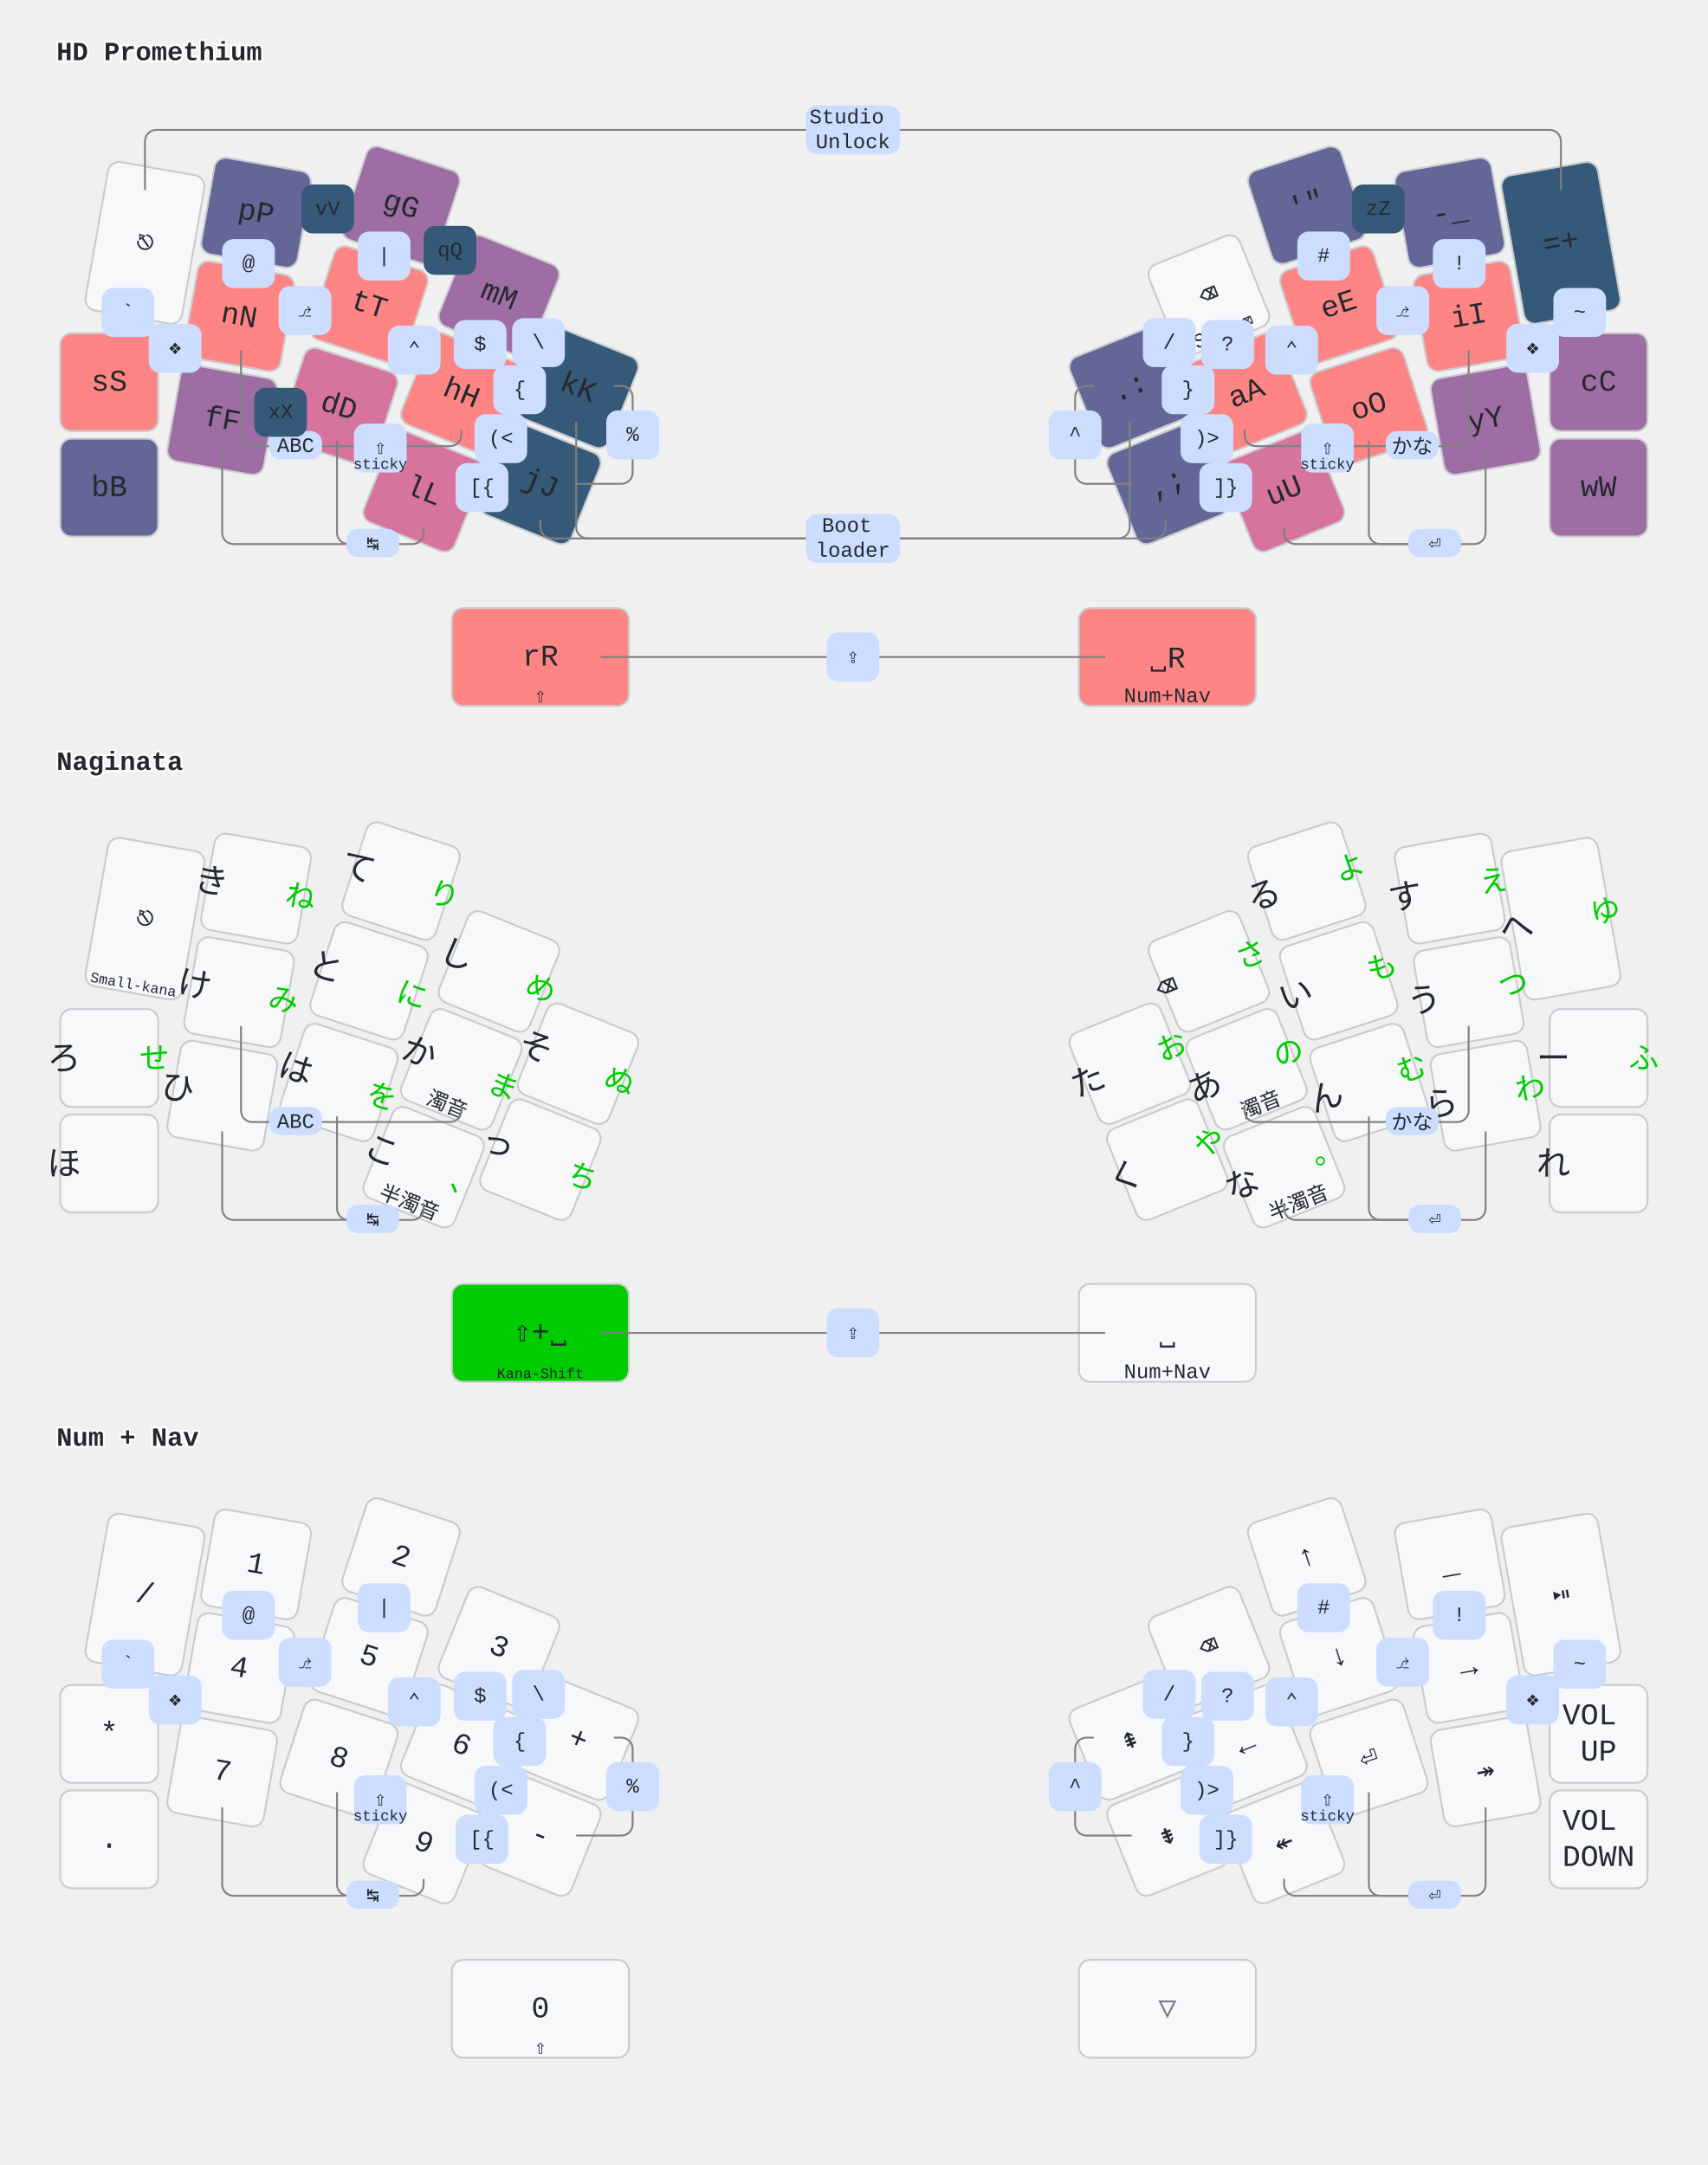
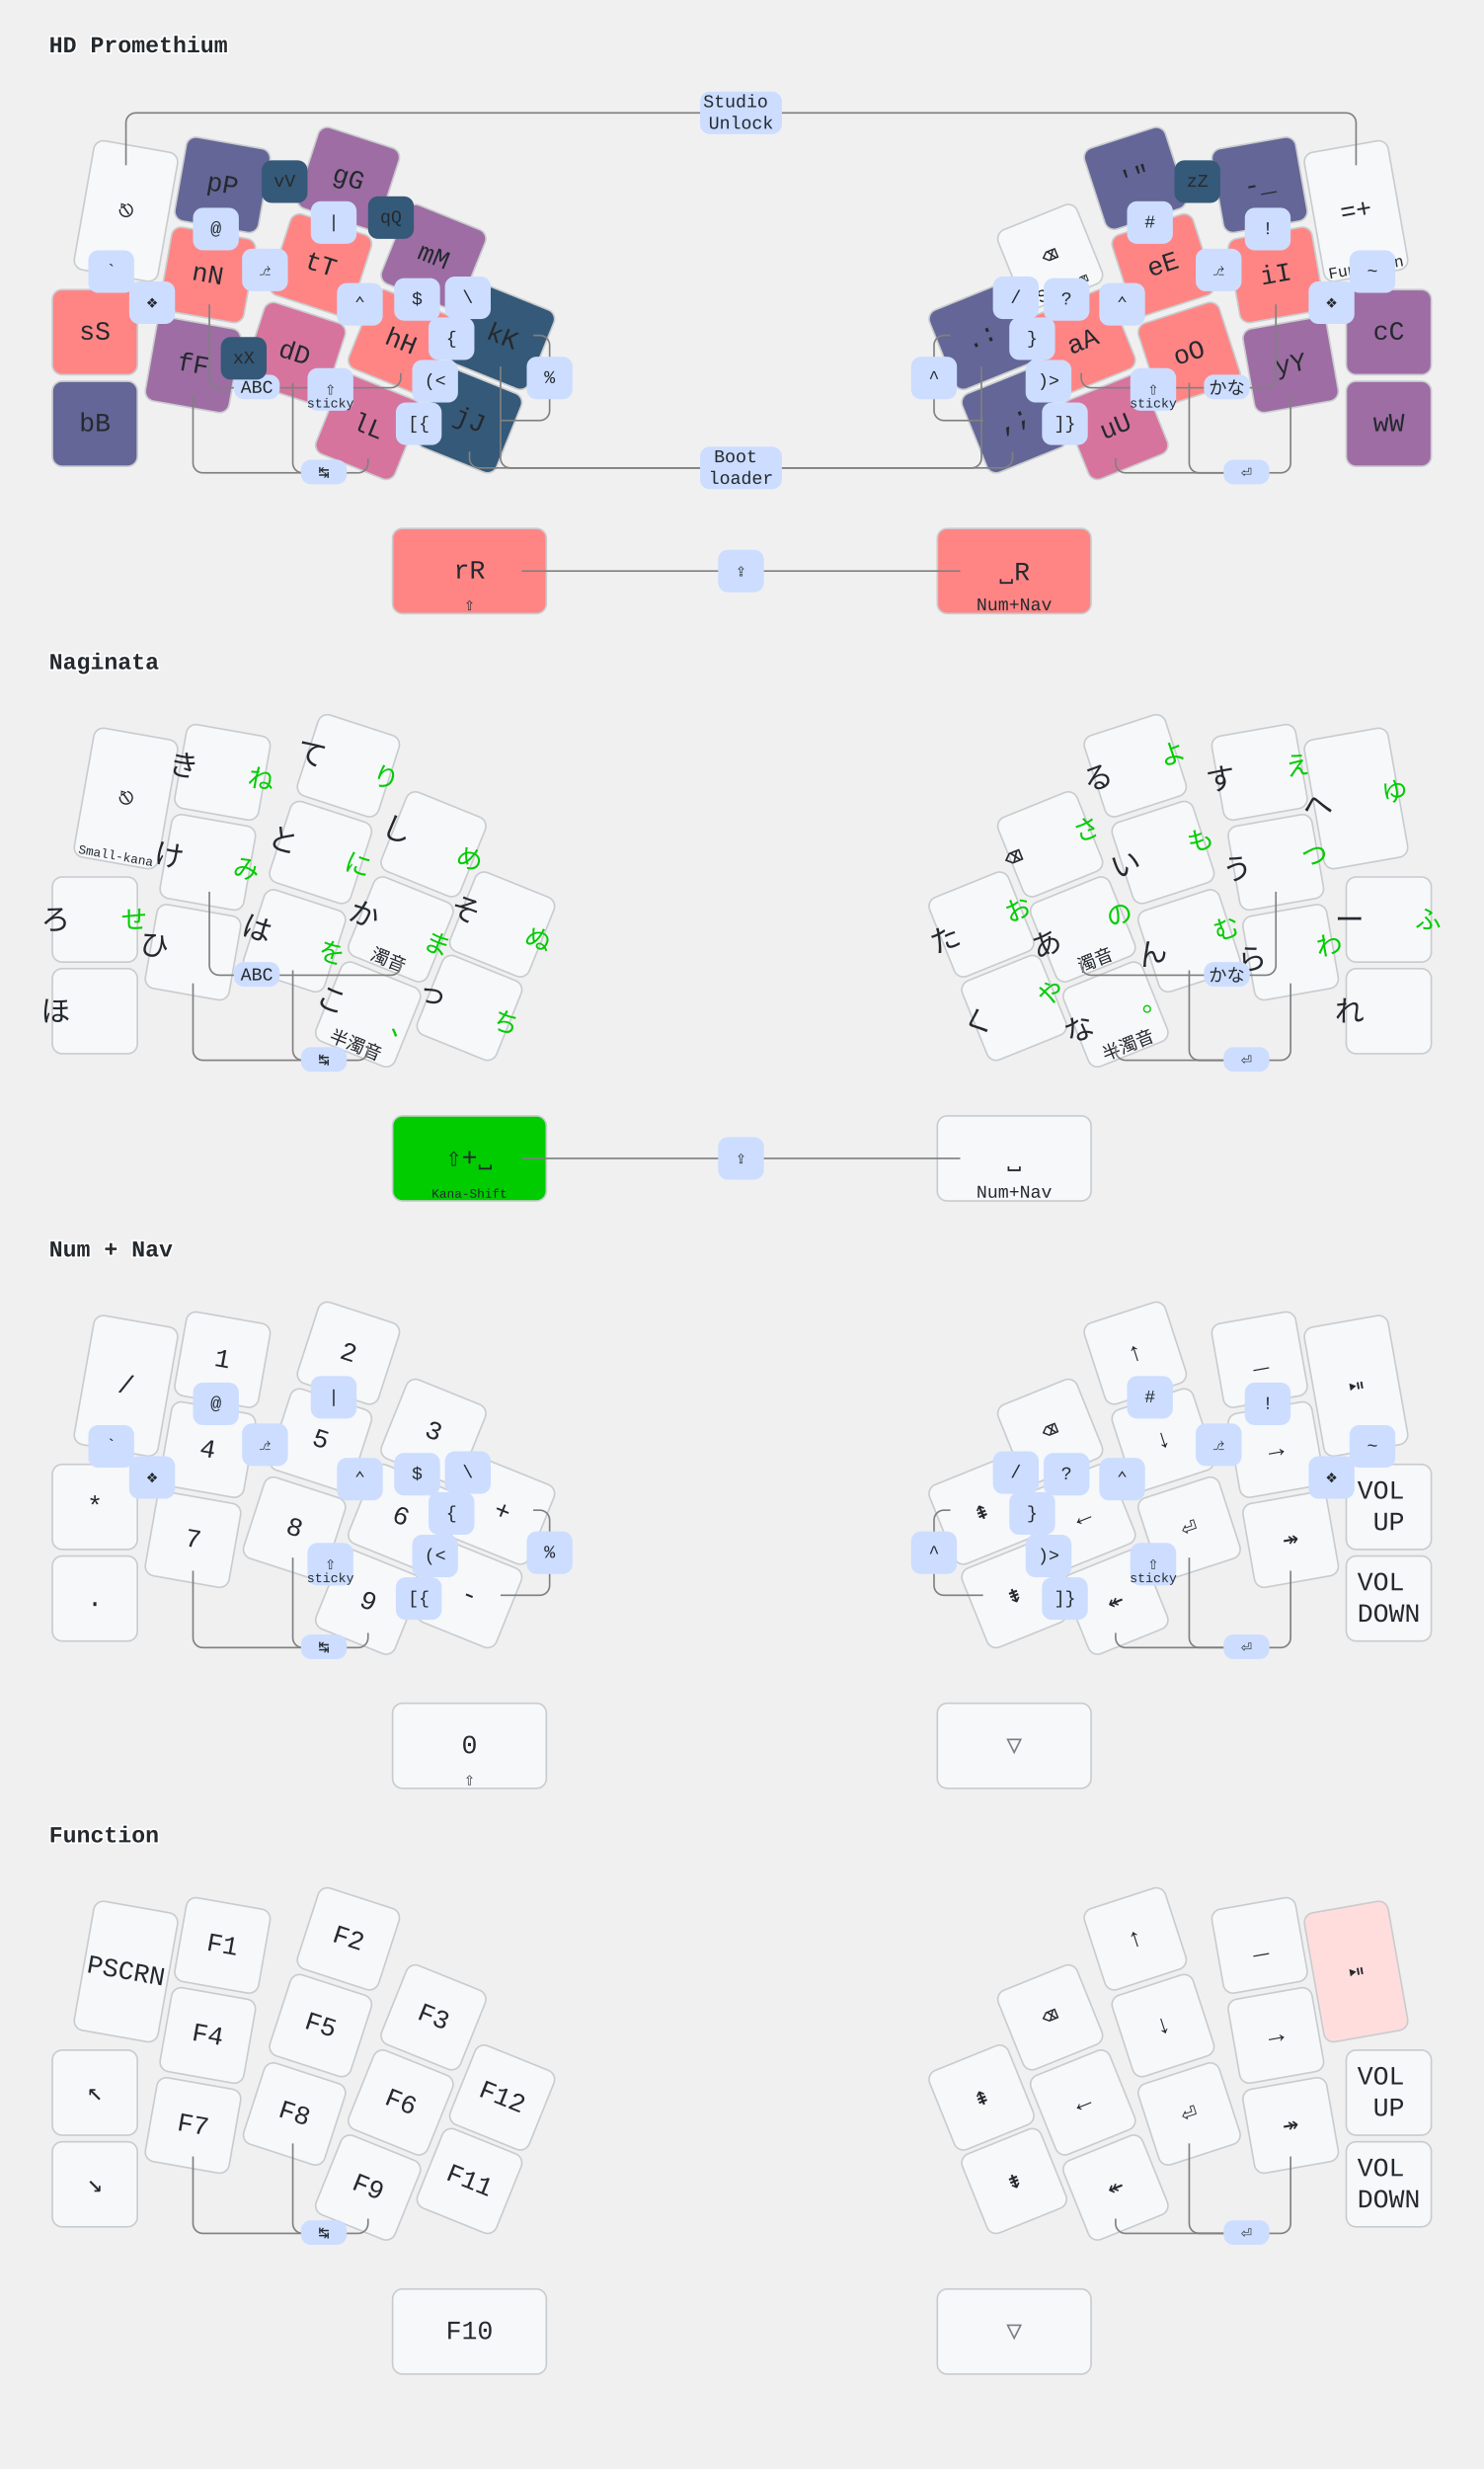
- <svg xmlns="http://www.w3.org/2000/svg" width="907" height="1150" viewBox="0 0 907 1150" class="keymap">
+ <svg xmlns="http://www.w3.org/2000/svg" width="907" height="1509" viewBox="0 0 907 1509" class="keymap">
  <style>/* inherit to force styles through use tags*/
svg path {
    fill: inherit;
}
/* font and background color specifications */
svg.keymap {
    font-family: SFMono-Regular,Consolas,Liberation Mono,Menlo,monospace;
    font-size: 14px;
    font-kerning: normal;
    text-rendering: optimizeLegibility;
    fill: #24292e;
}

/* default key styling */
rect.key {
    fill: #f6f8fa;
    stroke: #c9cccf;
    stroke-width: 1;
}

/* color accent for combo boxes */
rect.combo {
    fill: #cdf;
}

/* color accent for held keys */
rect.held, rect.combo.held {
    fill: #fdd;
}

/* color accent for ghost (optional) keys */
rect.ghost, rect.combo.ghost {
    stroke-dasharray: 4, 4;
    stroke-width: 2;
}

text {
    text-anchor: middle;
    dominant-baseline: middle;
}

/* styling for layer labels */
text.label {
    font-weight: bold;
    text-anchor: start;
    stroke: white;
    stroke-width: 2;
    paint-order: stroke;
}

text.tap {
    font-size: 16px;
}

/* styling for combo tap, and key hold/shifted label text */
text.combo, text.hold, text.shifted {
    font-size: 11px;
}

text.hold {
    text-anchor: middle;
    dominant-baseline: auto;
}

text.shifted {
    text-anchor: middle;
    dominant-baseline: hanging;
}

/* styling for hold/shifted label text in combo box */
text.combo.hold, text.combo.shifted {
    font-size: 8px;
}

/* lighter symbol for transparent keys */
text.trans {
    fill: #7b7e81;
}

/* styling for combo dendrons */
path.combo {
    stroke-width: 1;
    stroke: gray;
    fill: none;
}

/* Start Tabler Icons Cleanup */
/* cannot use height/width with glyphs */
.icon-tabler &gt; path {
    fill: inherit;
    stroke: inherit;
}
/* hide tabler's default box */
.icon-tabler &gt; path[stroke="none"][fill="none"] {
    visibility: collapse;
}

rect.low {
    fill: #355978;
}
rect.medium-low {
    fill: #636696;
}
rect.medium {
    fill: #9E6DA4;
}
rect.medium-high {
    fill: #D7749D;
}
rect.high {
    fill: #FF8585;
}

/* green styling for Naginata kana-shift */
rect.kshift {
    fill: #00CC00;
}
text.left {
    font-size: 18px;
    translate: 16px 7px;
}
text.right {
    fill: #00CC00;
    font-size: 16px;
    translate: -16px -10px;
}
</style>
  <g transform="translate(30, 0)" class="layer-HD Promethium">
    <text x="0" y="28" class="label" id="HD-Promethium">HD Promethium</text>
    <g transform="translate(0, 74)">
      <g transform="translate(47, 55) rotate(10.0)" class="key keypos-0">
        <rect rx="6" ry="6" x="-26" y="-40" width="52" height="80" class="key" />
        <text x="0" y="0" class="key tap">⎋</text>
      </g>
      <g transform="translate(106, 39) rotate(10.0)" class="key medium-low keypos-1">
        <rect rx="6" ry="6" x="-26" y="-26" width="52" height="52" class="key medium-low" />
        <text x="0" y="0" class="key medium-low tap">pP</text>
      </g>
      <g transform="translate(183, 35) rotate(18.0)" class="key medium keypos-2">
        <rect rx="6" ry="6" x="-26" y="-26" width="52" height="52" class="key medium" />
        <text x="0" y="0" class="key medium tap">gG</text>
      </g>
      <g transform="translate(235, 83) rotate(22.0)" class="key medium keypos-3">
        <rect rx="6" ry="6" x="-26" y="-26" width="52" height="52" class="key medium" />
        <text x="0" y="0" class="key medium tap">mM</text>
      </g>
      <g transform="translate(277, 132) rotate(22.0)" class="key low keypos-4">
        <rect rx="6" ry="6" x="-26" y="-26" width="52" height="52" class="key low" />
        <text x="0" y="0" class="key low tap">kK</text>
      </g>
      <g transform="translate(570, 132) rotate(-22.0)" class="key medium-low keypos-5">
        <rect rx="6" ry="6" x="-26" y="-26" width="52" height="52" class="key medium-low" />
        <text x="0" y="0" class="key medium-low tap">.:</text>
      </g>
      <g transform="translate(612, 83) rotate(-22.0)" class="key keypos-6">
        <rect rx="6" ry="6" x="-26" y="-26" width="52" height="52" class="key" />
        <text x="0" y="0" class="key tap">⌫</text>
        <text x="0" y="24" class="key hold">Sft+⌫</text>
      </g>
      <g transform="translate(664, 35) rotate(-18.0)" class="key medium-low keypos-7">
        <rect rx="6" ry="6" x="-26" y="-26" width="52" height="52" class="key medium-low" />
        <text x="0" y="0" class="key medium-low tap">'"</text>
      </g>
      <g transform="translate(740, 39) rotate(-10.0)" class="key medium-low keypos-8">
        <rect rx="6" ry="6" x="-26" y="-26" width="52" height="52" class="key medium-low" />
        <text x="0" y="0" class="key medium-low tap">-_</text>
      </g>
-       <g transform="translate(799, 55) rotate(-10.0)" class="key low keypos-9">
-         <rect rx="6" ry="6" x="-26" y="-40" width="52" height="80" class="key low" />
-         <text x="0" y="0" class="key low tap">=+</text>
+       <g transform="translate(799, 55) rotate(-10.0)" class="key keypos-9">
+         <rect rx="6" ry="6" x="-26" y="-40" width="52" height="80" class="key" />
+         <text x="0" y="0" class="key tap">=+</text>
+         <a href="#Function">
+           <text x="0" y="38" class="key hold layer-activator">
+             <tspan style="font-size: 88%">Function</tspan>
+           </text>
+         </a>
      </g>
      <g transform="translate(28, 129)" class="key high keypos-10">
        <rect rx="6" ry="6" x="-26" y="-26" width="52" height="52" class="key high" />
        <text x="0" y="0" class="key high tap">sS</text>
      </g>
      <g transform="translate(97, 94) rotate(10.0)" class="key high keypos-11">
        <rect rx="6" ry="6" x="-26" y="-26" width="52" height="52" class="key high" />
        <text x="0" y="0" class="key high tap">nN</text>
      </g>
      <g transform="translate(166, 88) rotate(18.0)" class="key high keypos-12">
        <rect rx="6" ry="6" x="-26" y="-26" width="52" height="52" class="key high" />
        <text x="0" y="0" class="key high tap">tT</text>
      </g>
      <g transform="translate(215, 135) rotate(22.0)" class="key high keypos-13">
        <rect rx="6" ry="6" x="-26" y="-26" width="52" height="52" class="key high" />
        <text x="0" y="0" class="key high tap">hH</text>
      </g>
      <g transform="translate(257, 183) rotate(22.0)" class="key low keypos-14">
        <rect rx="6" ry="6" x="-26" y="-26" width="52" height="52" class="key low" />
        <text x="0" y="0" class="key low tap">jJ</text>
      </g>
      <g transform="translate(590, 183) rotate(-22.0)" class="key medium-low keypos-15">
        <rect rx="6" ry="6" x="-26" y="-26" width="52" height="52" class="key medium-low" />
        <text x="0" y="0" class="key medium-low tap">,;</text>
      </g>
      <g transform="translate(632, 135) rotate(-22.0)" class="key high keypos-16">
        <rect rx="6" ry="6" x="-26" y="-26" width="52" height="52" class="key high" />
        <text x="0" y="0" class="key high tap">aA</text>
      </g>
      <g transform="translate(681, 88) rotate(-18.0)" class="key high keypos-17">
        <rect rx="6" ry="6" x="-26" y="-26" width="52" height="52" class="key high" />
        <text x="0" y="0" class="key high tap">eE</text>
      </g>
      <g transform="translate(750, 94) rotate(-10.0)" class="key high keypos-18">
        <rect rx="6" ry="6" x="-26" y="-26" width="52" height="52" class="key high" />
        <text x="0" y="0" class="key high tap">iI</text>
      </g>
      <g transform="translate(819, 129)" class="key medium keypos-19">
        <rect rx="6" ry="6" x="-26" y="-26" width="52" height="52" class="key medium" />
        <text x="0" y="0" class="key medium tap">cC</text>
      </g>
      <g transform="translate(28, 185)" class="key medium-low keypos-20">
        <rect rx="6" ry="6" x="-26" y="-26" width="52" height="52" class="key medium-low" />
        <text x="0" y="0" class="key medium-low tap">bB</text>
      </g>
      <g transform="translate(88, 149) rotate(10.0)" class="key medium keypos-21">
        <rect rx="6" ry="6" x="-26" y="-26" width="52" height="52" class="key medium" />
        <text x="0" y="0" class="key medium tap">fF</text>
      </g>
      <g transform="translate(150, 142) rotate(18.0)" class="key medium-high keypos-22">
        <rect rx="6" ry="6" x="-26" y="-26" width="52" height="52" class="key medium-high" />
        <text x="0" y="0" class="key medium-high tap">dD</text>
      </g>
      <g transform="translate(195, 187) rotate(22.0)" class="key medium-high keypos-23">
        <rect rx="6" ry="6" x="-26" y="-26" width="52" height="52" class="key medium-high" />
        <text x="0" y="0" class="key medium-high tap">lL</text>
      </g>
      <g transform="translate(257, 275)" class="key high keypos-24">
        <rect rx="6" ry="6" x="-47" y="-26" width="94" height="52" class="key high" />
        <text x="0" y="0" class="key high tap">rR</text>
        <text x="0" y="24" class="key high hold">⇧</text>
      </g>
      <g transform="translate(590, 275)" class="key high keypos-25">
        <rect rx="6" ry="6" x="-47" y="-26" width="94" height="52" class="key high" />
        <text x="0" y="0" class="key high tap">⎵R</text>
        <text x="0" y="24" class="key high hold">Num+Nav</text>
      </g>
      <g transform="translate(652, 187) rotate(-22.0)" class="key medium-high keypos-26">
        <rect rx="6" ry="6" x="-26" y="-26" width="52" height="52" class="key medium-high" />
        <text x="0" y="0" class="key medium-high tap">uU</text>
      </g>
      <g transform="translate(697, 142) rotate(-18.0)" class="key high keypos-27">
        <rect rx="6" ry="6" x="-26" y="-26" width="52" height="52" class="key high" />
        <text x="0" y="0" class="key high tap">oO</text>
      </g>
      <g transform="translate(759, 149) rotate(-10.0)" class="key medium keypos-28">
        <rect rx="6" ry="6" x="-26" y="-26" width="52" height="52" class="key medium" />
        <text x="0" y="0" class="key medium tap">yY</text>
      </g>
      <g transform="translate(819, 185)" class="key medium keypos-29">
        <rect rx="6" ry="6" x="-26" y="-26" width="52" height="52" class="key medium" />
        <text x="0" y="0" class="key medium tap">wW</text>
      </g>
      <g class="combo combopos-0">
        <path d="M423,-5 h-370 a6.0,6.0 0 0 0 -6.0,6.0 v26" class="combo" />
        <path d="M423,-5 h370 a6.0,6.0 0 0 1 6.0,6.0 v26" class="combo" />
        <rect rx="6" ry="6" x="398" y="-18" width="50" height="26" class="combo" />
        <text x="423" y="-5" class="combo tap">
          <tspan x="423" dy="-0.6em">Studio</tspan>
          <tspan x="423" dy="1.2em">Unlock</tspan>
        </text>
      </g>
      <g class="combo combopos-1">
        <path d="M423,212 h-160 a6.0,6.0 0 0 1 -6.0,-6.0 v-4" class="combo" />
        <path d="M423,212 h160 a6.0,6.0 0 0 0 6.0,-6.0 v-4" class="combo" />
        <path d="M423,212 h-141 a6.0,6.0 0 0 1 -6.0,-6.0 v-56" class="combo" />
        <path d="M423,212 h141 a6.0,6.0 0 0 0 6.0,-6.0 v-56" class="combo" />
        <rect rx="6" ry="6" x="398" y="199" width="50" height="26" class="combo" />
        <text x="423" y="212" class="combo tap">
          <tspan x="423" dy="-0.6em">Boot</tspan>
          <tspan x="423" dy="1.2em">loader</tspan>
        </text>
      </g>
      <g class="combo combopos-2">
        <path d="M720,163 h-83 a6.0,6.0 0 0 1 -6.0,-6.0 v-3" class="combo" />
        <path d="M720,163 h24 a6.0,6.0 0 0 0 6.0,-6.0 v-45" class="combo" />
        <rect rx="6" ry="6" x="706" y="155" width="28" height="15" class="combo" />
        <text x="720" y="163" class="combo tap">かな</text>
      </g>
      <g class="combo combopos-3">
        <path d="M127,163 h82 a6.0,6.0 0 0 0 6.0,-6.0 v-3" class="combo" />
        <path d="M127,163 h-23 a6.0,6.0 0 0 1 -6.0,-6.0 v-45" class="combo" />
        <rect rx="6" ry="6" x="113" y="155" width="28" height="15" class="combo" />
        <text x="127" y="163" class="combo tap">ABC</text>
      </g>
      <g class="combo combopos-4">
        <path d="M168,215 h21 a6.0,6.0 0 0 0 6.0,-6.0 v-3" class="combo" />
        <path d="M168,215 h-13 a6.0,6.0 0 0 1 -6.0,-6.0 v-49" class="combo" />
        <path d="M168,215 h-74 a6.0,6.0 0 0 1 -6.0,-6.0 v-41" class="combo" />
        <rect rx="6" ry="6" x="154" y="207" width="28" height="15" class="combo" />
        <text x="168" y="215" class="combo tap">↹</text>
      </g>
      <g class="combo combopos-5">
        <path d="M732,215 h-74 a6.0,6.0 0 0 1 -6.0,-6.0 v-3" class="combo" />
        <path d="M732,215 h-29 a6.0,6.0 0 0 1 -6.0,-6.0 v-49" class="combo" />
        <path d="M732,215 h21 a6.0,6.0 0 0 0 6.0,-6.0 v-41" class="combo" />
        <rect rx="6" ry="6" x="718" y="207" width="28" height="15" class="combo" />
        <text x="732" y="215" class="combo tap">⏎</text>
      </g>
      <g class="combo combopos-6">
        <rect rx="6" ry="6" x="49" y="98" width="28" height="26" class="combo" />
        <text x="63" y="111" class="combo tap">❖</text>
      </g>
      <g class="combo combopos-7">
        <rect rx="6" ry="6" x="770" y="98" width="28" height="26" class="combo" />
        <text x="784" y="111" class="combo tap">❖</text>
      </g>
      <g class="combo combopos-8">
        <rect rx="6" ry="6" x="118" y="78" width="28" height="26" class="combo" />
        <text x="132" y="91" class="combo tap">⎇</text>
      </g>
      <g class="combo combopos-9">
        <rect rx="6" ry="6" x="701" y="78" width="28" height="26" class="combo" />
        <text x="715" y="91" class="combo tap">⎇</text>
      </g>
      <g class="combo combopos-10">
        <rect rx="6" ry="6" x="176" y="99" width="28" height="26" class="combo" />
        <text x="190" y="112" class="combo tap">⌃</text>
      </g>
      <g class="combo combopos-11">
        <rect rx="6" ry="6" x="642" y="99" width="28" height="26" class="combo" />
        <text x="656" y="112" class="combo tap">⌃</text>
      </g>
      <g class="combo combopos-18">
        <rect rx="6" ry="6" x="158" y="151" width="28" height="26" class="combo" />
        <text x="172" y="164" class="combo tap">⇧</text>
        <text x="172" y="175" class="combo hold">sticky</text>
      </g>
      <g class="combo combopos-19">
        <rect rx="6" ry="6" x="661" y="151" width="28" height="26" class="combo" />
        <text x="675" y="164" class="combo tap">⇧</text>
        <text x="675" y="175" class="combo hold">sticky</text>
      </g>
      <g class="combo low combopos-20">
        <rect rx="6" ry="6" x="195" y="46" width="28" height="26" class="combo low" />
        <text x="209" y="59" class="combo low tap">qQ</text>
      </g>
      <g class="combo low combopos-21">
        <rect rx="6" ry="6" x="688" y="24" width="28" height="26" class="combo low" />
        <text x="702" y="37" class="combo low tap">zZ</text>
      </g>
      <g class="combo low combopos-22">
        <rect rx="6" ry="6" x="130" y="24" width="28" height="26" class="combo low" />
        <text x="144" y="37" class="combo low tap">vV</text>
      </g>
      <g class="combo low combopos-23">
        <rect rx="6" ry="6" x="105" y="132" width="28" height="26" class="combo low" />
        <text x="119" y="145" class="combo low tap">xX</text>
      </g>
      <g class="combo combopos-24">
        <path d="M423,275 l-134,0" class="combo" />
        <path d="M423,275 l134,0" class="combo" />
        <rect rx="6" ry="6" x="409" y="262" width="28" height="26" class="combo" />
        <text x="423" y="275" class="combo tap">⇪</text>
      </g>
      <g class="combo combopos-26">
        <rect rx="6" ry="6" x="24" y="79" width="28" height="26" class="combo" />
        <text x="38" y="92" class="combo tap">`</text>
      </g>
      <g class="combo combopos-27">
        <rect rx="6" ry="6" x="88" y="53" width="28" height="26" class="combo" />
        <text x="102" y="66" class="combo tap">@</text>
      </g>
      <g class="combo combopos-28">
        <rect rx="6" ry="6" x="160" y="49" width="28" height="26" class="combo" />
        <text x="174" y="62" class="combo tap">|</text>
      </g>
      <g class="combo combopos-29">
        <rect rx="6" ry="6" x="211" y="96" width="28" height="26" class="combo" />
        <text x="225" y="109" class="combo tap">$</text>
      </g>
      <g class="combo combopos-30">
        <rect rx="6" ry="6" x="242" y="95" width="28" height="26" class="combo" />
        <text x="256" y="108" class="combo tap">\</text>
      </g>
      <g class="combo combopos-31">
        <path d="M306,157 v-20 a6.0,6.0 0 0 0 -6.0,-6.0 h-4" class="combo" />
        <path d="M306,157 v20 a6.0,6.0 0 0 1 -6.0,6.0 h-24" class="combo" />
        <rect rx="6" ry="6" x="292" y="144" width="28" height="26" class="combo" />
        <text x="306" y="157" class="combo tap">%</text>
      </g>
      <g class="combo combopos-32">
        <rect rx="6" ry="6" x="577" y="95" width="28" height="26" class="combo" />
        <text x="591" y="108" class="combo tap">/</text>
      </g>
      <g class="combo combopos-33">
        <path d="M541,157 v-20 a6.0,6.0 0 0 1 6.0,-6.0 h4" class="combo" />
        <path d="M541,157 v20 a6.0,6.0 0 0 0 6.0,6.0 h24" class="combo" />
        <rect rx="6" ry="6" x="527" y="144" width="28" height="26" class="combo" />
        <text x="541" y="157" class="combo tap">^</text>
      </g>
      <g class="combo combopos-34">
        <rect rx="6" ry="6" x="608" y="96" width="28" height="26" class="combo" />
        <text x="622" y="109" class="combo tap">?</text>
      </g>
      <g class="combo combopos-35">
        <rect rx="6" ry="6" x="659" y="49" width="28" height="26" class="combo" />
        <text x="673" y="62" class="combo tap">#</text>
      </g>
      <g class="combo combopos-36">
        <rect rx="6" ry="6" x="731" y="53" width="28" height="26" class="combo" />
        <text x="745" y="66" class="combo tap">!</text>
      </g>
      <g class="combo combopos-37">
        <rect rx="6" ry="6" x="795" y="79" width="28" height="26" class="combo" />
        <text x="809" y="92" class="combo tap">~</text>
      </g>
      <g class="combo combopos-38">
        <rect rx="6" ry="6" x="232" y="120" width="28" height="26" class="combo" />
        <text x="246" y="133" class="combo tap">{</text>
      </g>
      <g class="combo combopos-39">
        <rect rx="6" ry="6" x="587" y="120" width="28" height="26" class="combo" />
        <text x="601" y="133" class="combo tap">}</text>
      </g>
      <g class="combo combopos-40">
        <rect rx="6" ry="6" x="222" y="146" width="28" height="26" class="combo" />
        <text x="236" y="159" class="combo tap">(&lt;</text>
      </g>
      <g class="combo combopos-41">
        <rect rx="6" ry="6" x="597" y="146" width="28" height="26" class="combo" />
        <text x="611" y="159" class="combo tap">)&gt;</text>
      </g>
      <g class="combo combopos-42">
        <rect rx="6" ry="6" x="212" y="172" width="28" height="26" class="combo" />
        <text x="226" y="185" class="combo tap">[{</text>
      </g>
      <g class="combo combopos-43">
        <rect rx="6" ry="6" x="607" y="172" width="28" height="26" class="combo" />
        <text x="621" y="185" class="combo tap">]}</text>
      </g>
    </g>
  </g>
  <g transform="translate(30, 377)" class="layer-Naginata">
    <text x="0" y="28" class="label" id="Naginata">Naginata</text>
    <g transform="translate(0, 56)">
      <g transform="translate(47, 55) rotate(10.0)" class="key keypos-0">
        <rect rx="6" ry="6" x="-26" y="-40" width="52" height="80" class="key" />
        <text x="0" y="0" class="key tap">⎋</text>
        <text x="0" y="38" class="key hold">
          <tspan style="font-size: 70%">Small-kana</tspan>
        </text>
      </g>
      <g transform="translate(106, 39) rotate(10.0)" class="key keypos-1">
        <rect rx="6" ry="6" x="-26" y="-26" width="52" height="52" class="key" />
        <text x="-24" y="0" class="key left">き</text>
        <text x="24" y="0" class="key right">ね</text>
      </g>
      <g transform="translate(183, 35) rotate(18.0)" class="key keypos-2">
        <rect rx="6" ry="6" x="-26" y="-26" width="52" height="52" class="key" />
        <text x="-24" y="0" class="key left">て</text>
        <text x="24" y="0" class="key right">り</text>
      </g>
      <g transform="translate(235, 83) rotate(22.0)" class="key keypos-3">
        <rect rx="6" ry="6" x="-26" y="-26" width="52" height="52" class="key" />
        <text x="-24" y="0" class="key left">し</text>
        <text x="24" y="0" class="key right">め</text>
      </g>
      <g transform="translate(277, 132) rotate(22.0)" class="key keypos-4">
        <rect rx="6" ry="6" x="-26" y="-26" width="52" height="52" class="key" />
        <text x="-24" y="0" class="key left">そ</text>
        <text x="24" y="0" class="key right">ぬ</text>
      </g>
      <g transform="translate(570, 132) rotate(-22.0)" class="key keypos-5">
        <rect rx="6" ry="6" x="-26" y="-26" width="52" height="52" class="key" />
        <text x="-24" y="0" class="key left">た</text>
        <text x="24" y="0" class="key right">お</text>
      </g>
      <g transform="translate(612, 83) rotate(-22.0)" class="key keypos-6">
        <rect rx="6" ry="6" x="-26" y="-26" width="52" height="52" class="key" />
        <text x="-24" y="0" class="key left">⌫</text>
        <text x="24" y="0" class="key right">さ</text>
      </g>
      <g transform="translate(664, 35) rotate(-18.0)" class="key keypos-7">
        <rect rx="6" ry="6" x="-26" y="-26" width="52" height="52" class="key" />
        <text x="-24" y="0" class="key left">る</text>
        <text x="24" y="0" class="key right">よ</text>
      </g>
      <g transform="translate(740, 39) rotate(-10.0)" class="key keypos-8">
        <rect rx="6" ry="6" x="-26" y="-26" width="52" height="52" class="key" />
        <text x="-24" y="0" class="key left">す</text>
        <text x="24" y="0" class="key right">え</text>
      </g>
      <g transform="translate(799, 55) rotate(-10.0)" class="key keypos-9">
        <rect rx="6" ry="6" x="-26" y="-40" width="52" height="80" class="key" />
        <text x="-24" y="0" class="key left">へ</text>
        <text x="24" y="0" class="key right">ゆ</text>
      </g>
      <g transform="translate(28, 129)" class="key keypos-10">
        <rect rx="6" ry="6" x="-26" y="-26" width="52" height="52" class="key" />
        <text x="-24" y="0" class="key left">ろ</text>
        <text x="24" y="0" class="key right">せ</text>
      </g>
      <g transform="translate(97, 94) rotate(10.0)" class="key keypos-11">
        <rect rx="6" ry="6" x="-26" y="-26" width="52" height="52" class="key" />
        <text x="-24" y="0" class="key left">け</text>
        <text x="24" y="0" class="key right">み</text>
      </g>
      <g transform="translate(166, 88) rotate(18.0)" class="key keypos-12">
        <rect rx="6" ry="6" x="-26" y="-26" width="52" height="52" class="key" />
        <text x="-24" y="0" class="key left">と</text>
        <text x="24" y="0" class="key right">に</text>
      </g>
      <g transform="translate(215, 135) rotate(22.0)" class="key keypos-13">
        <rect rx="6" ry="6" x="-26" y="-26" width="52" height="52" class="key" />
        <text x="0" y="24" class="key hold">濁音</text>
        <text x="-24" y="0" class="key left">か</text>
        <text x="24" y="0" class="key right">ま</text>
      </g>
      <g transform="translate(257, 183) rotate(22.0)" class="key keypos-14">
        <rect rx="6" ry="6" x="-26" y="-26" width="52" height="52" class="key" />
        <text x="-24" y="0" class="key left">っ</text>
        <text x="24" y="0" class="key right">ち</text>
      </g>
      <g transform="translate(590, 183) rotate(-22.0)" class="key keypos-15">
        <rect rx="6" ry="6" x="-26" y="-26" width="52" height="52" class="key" />
        <text x="-24" y="0" class="key left">く</text>
        <text x="24" y="0" class="key right">や</text>
      </g>
      <g transform="translate(632, 135) rotate(-22.0)" class="key keypos-16">
        <rect rx="6" ry="6" x="-26" y="-26" width="52" height="52" class="key" />
        <text x="0" y="24" class="key hold">濁音</text>
        <text x="-24" y="0" class="key left">あ</text>
        <text x="24" y="0" class="key right">の</text>
      </g>
      <g transform="translate(681, 88) rotate(-18.0)" class="key keypos-17">
        <rect rx="6" ry="6" x="-26" y="-26" width="52" height="52" class="key" />
        <text x="-24" y="0" class="key left">い</text>
        <text x="24" y="0" class="key right">も</text>
      </g>
      <g transform="translate(750, 94) rotate(-10.0)" class="key keypos-18">
        <rect rx="6" ry="6" x="-26" y="-26" width="52" height="52" class="key" />
        <text x="-24" y="0" class="key left">う</text>
        <text x="24" y="0" class="key right">つ</text>
      </g>
      <g transform="translate(819, 129)" class="key keypos-19">
        <rect rx="6" ry="6" x="-26" y="-26" width="52" height="52" class="key" />
        <text x="-24" y="0" class="key left">ー</text>
        <text x="24" y="0" class="key right">ふ</text>
      </g>
      <g transform="translate(28, 185)" class="key keypos-20">
        <rect rx="6" ry="6" x="-26" y="-26" width="52" height="52" class="key" />
        <text x="-24" y="0" class="key left">ほ</text>
      </g>
      <g transform="translate(88, 149) rotate(10.0)" class="key keypos-21">
        <rect rx="6" ry="6" x="-26" y="-26" width="52" height="52" class="key" />
        <text x="-24" y="0" class="key left">ひ</text>
      </g>
      <g transform="translate(150, 142) rotate(18.0)" class="key keypos-22">
        <rect rx="6" ry="6" x="-26" y="-26" width="52" height="52" class="key" />
        <text x="-24" y="0" class="key left">は</text>
        <text x="24" y="0" class="key right">を</text>
      </g>
      <g transform="translate(195, 187) rotate(22.0)" class="key keypos-23">
        <rect rx="6" ry="6" x="-26" y="-26" width="52" height="52" class="key" />
        <text x="0" y="24" class="key hold">半濁音</text>
        <text x="-24" y="0" class="key left">こ</text>
        <text x="24" y="0" class="key right">、</text>
      </g>
      <g transform="translate(257, 275)" class="key kshift keypos-24">
        <rect rx="6" ry="6" x="-47" y="-26" width="94" height="52" class="key kshift" />
        <text x="0" y="0" class="key kshift tap">⇧+⎵</text>
        <text x="0" y="24" class="key kshift hold">
          <tspan style="font-size: 70%">Kana-Shift</tspan>
        </text>
      </g>
      <g transform="translate(590, 275)" class="key keypos-25">
        <rect rx="6" ry="6" x="-47" y="-26" width="94" height="52" class="key" />
        <text x="0" y="0" class="key tap">⎵</text>
        <text x="0" y="24" class="key hold">Num+Nav</text>
      </g>
      <g transform="translate(652, 187) rotate(-22.0)" class="key keypos-26">
        <rect rx="6" ry="6" x="-26" y="-26" width="52" height="52" class="key" />
        <text x="0" y="24" class="key hold">半濁音</text>
        <text x="-24" y="0" class="key left">な</text>
        <text x="24" y="0" class="key right">。</text>
      </g>
      <g transform="translate(697, 142) rotate(-18.0)" class="key keypos-27">
        <rect rx="6" ry="6" x="-26" y="-26" width="52" height="52" class="key" />
        <text x="-24" y="0" class="key left">ん</text>
        <text x="24" y="0" class="key right">む</text>
      </g>
      <g transform="translate(759, 149) rotate(-10.0)" class="key keypos-28">
        <rect rx="6" ry="6" x="-26" y="-26" width="52" height="52" class="key" />
        <text x="-24" y="0" class="key left">ら</text>
        <text x="24" y="0" class="key right">わ</text>
      </g>
      <g transform="translate(819, 185)" class="key keypos-29">
        <rect rx="6" ry="6" x="-26" y="-26" width="52" height="52" class="key" />
        <text x="-24" y="0" class="key left">れ</text>
      </g>
      <g class="combo combopos-0">
        <path d="M720,163 h-83 a6.0,6.0 0 0 1 -6.0,-6.0 v-3" class="combo" />
        <path d="M720,163 h24 a6.0,6.0 0 0 0 6.0,-6.0 v-45" class="combo" />
        <rect rx="6" ry="6" x="706" y="155" width="28" height="15" class="combo" />
        <text x="720" y="163" class="combo tap">かな</text>
      </g>
      <g class="combo combopos-1">
        <path d="M127,163 h82 a6.0,6.0 0 0 0 6.0,-6.0 v-3" class="combo" />
        <path d="M127,163 h-23 a6.0,6.0 0 0 1 -6.0,-6.0 v-45" class="combo" />
        <rect rx="6" ry="6" x="113" y="155" width="28" height="15" class="combo" />
        <text x="127" y="163" class="combo tap">ABC</text>
      </g>
      <g class="combo combopos-2">
        <path d="M168,215 h21 a6.0,6.0 0 0 0 6.0,-6.0 v-3" class="combo" />
        <path d="M168,215 h-13 a6.0,6.0 0 0 1 -6.0,-6.0 v-49" class="combo" />
        <path d="M168,215 h-74 a6.0,6.0 0 0 1 -6.0,-6.0 v-41" class="combo" />
        <rect rx="6" ry="6" x="154" y="207" width="28" height="15" class="combo" />
        <text x="168" y="215" class="combo tap">↹</text>
      </g>
      <g class="combo combopos-3">
        <path d="M732,215 h-74 a6.0,6.0 0 0 1 -6.0,-6.0 v-3" class="combo" />
        <path d="M732,215 h-29 a6.0,6.0 0 0 1 -6.0,-6.0 v-49" class="combo" />
        <path d="M732,215 h21 a6.0,6.0 0 0 0 6.0,-6.0 v-41" class="combo" />
        <rect rx="6" ry="6" x="718" y="207" width="28" height="15" class="combo" />
        <text x="732" y="215" class="combo tap">⏎</text>
      </g>
      <g class="combo combopos-4">
        <path d="M423,275 l-134,0" class="combo" />
        <path d="M423,275 l134,0" class="combo" />
        <rect rx="6" ry="6" x="409" y="262" width="28" height="26" class="combo" />
        <text x="423" y="275" class="combo tap">⇪</text>
      </g>
    </g>
  </g>
  <g transform="translate(30, 736)" class="layer-Num + Nav">
    <text x="0" y="28" class="label" id="Num--Nav">Num + Nav</text>
    <g transform="translate(0, 56)">
      <g transform="translate(47, 55) rotate(10.0)" class="key keypos-0">
        <rect rx="6" ry="6" x="-26" y="-40" width="52" height="80" class="key" />
        <text x="0" y="0" class="key tap">/</text>
      </g>
      <g transform="translate(106, 39) rotate(10.0)" class="key keypos-1">
        <rect rx="6" ry="6" x="-26" y="-26" width="52" height="52" class="key" />
        <text x="0" y="0" class="key tap">1</text>
      </g>
      <g transform="translate(183, 35) rotate(18.0)" class="key keypos-2">
        <rect rx="6" ry="6" x="-26" y="-26" width="52" height="52" class="key" />
        <text x="0" y="0" class="key tap">2</text>
      </g>
      <g transform="translate(235, 83) rotate(22.0)" class="key keypos-3">
        <rect rx="6" ry="6" x="-26" y="-26" width="52" height="52" class="key" />
        <text x="0" y="0" class="key tap">3</text>
      </g>
      <g transform="translate(277, 132) rotate(22.0)" class="key keypos-4">
        <rect rx="6" ry="6" x="-26" y="-26" width="52" height="52" class="key" />
        <text x="0" y="0" class="key tap">+</text>
      </g>
      <g transform="translate(570, 132) rotate(-22.0)" class="key keypos-5">
        <rect rx="6" ry="6" x="-26" y="-26" width="52" height="52" class="key" />
        <text x="0" y="0" class="key tap">⇞</text>
      </g>
      <g transform="translate(612, 83) rotate(-22.0)" class="key keypos-6">
        <rect rx="6" ry="6" x="-26" y="-26" width="52" height="52" class="key" />
        <text x="0" y="0" class="key tap">⌫</text>
      </g>
      <g transform="translate(664, 35) rotate(-18.0)" class="key keypos-7">
        <rect rx="6" ry="6" x="-26" y="-26" width="52" height="52" class="key" />
        <text x="0" y="0" class="key tap">↑</text>
      </g>
      <g transform="translate(740, 39) rotate(-10.0)" class="key keypos-8">
        <rect rx="6" ry="6" x="-26" y="-26" width="52" height="52" class="key" />
        <text x="0" y="0" class="key tap">_</text>
      </g>
      <g transform="translate(799, 55) rotate(-10.0)" class="key keypos-9">
        <rect rx="6" ry="6" x="-26" y="-40" width="52" height="80" class="key" />
        <text x="0" y="0" class="key tap">⏯</text>
      </g>
      <g transform="translate(28, 129)" class="key keypos-10">
        <rect rx="6" ry="6" x="-26" y="-26" width="52" height="52" class="key" />
        <text x="0" y="0" class="key tap">*</text>
      </g>
      <g transform="translate(97, 94) rotate(10.0)" class="key keypos-11">
        <rect rx="6" ry="6" x="-26" y="-26" width="52" height="52" class="key" />
        <text x="0" y="0" class="key tap">4</text>
      </g>
      <g transform="translate(166, 88) rotate(18.0)" class="key keypos-12">
        <rect rx="6" ry="6" x="-26" y="-26" width="52" height="52" class="key" />
        <text x="0" y="0" class="key tap">5</text>
      </g>
      <g transform="translate(215, 135) rotate(22.0)" class="key keypos-13">
        <rect rx="6" ry="6" x="-26" y="-26" width="52" height="52" class="key" />
        <text x="0" y="0" class="key tap">6</text>
      </g>
      <g transform="translate(257, 183) rotate(22.0)" class="key keypos-14">
        <rect rx="6" ry="6" x="-26" y="-26" width="52" height="52" class="key" />
        <text x="0" y="0" class="key tap">-</text>
      </g>
      <g transform="translate(590, 183) rotate(-22.0)" class="key keypos-15">
        <rect rx="6" ry="6" x="-26" y="-26" width="52" height="52" class="key" />
        <text x="0" y="0" class="key tap">⇟</text>
      </g>
      <g transform="translate(632, 135) rotate(-22.0)" class="key keypos-16">
        <rect rx="6" ry="6" x="-26" y="-26" width="52" height="52" class="key" />
        <text x="0" y="0" class="key tap">←</text>
      </g>
      <g transform="translate(681, 88) rotate(-18.0)" class="key keypos-17">
        <rect rx="6" ry="6" x="-26" y="-26" width="52" height="52" class="key" />
        <text x="0" y="0" class="key tap">↓</text>
      </g>
      <g transform="translate(750, 94) rotate(-10.0)" class="key keypos-18">
        <rect rx="6" ry="6" x="-26" y="-26" width="52" height="52" class="key" />
        <text x="0" y="0" class="key tap">→</text>
      </g>
      <g transform="translate(819, 129)" class="key keypos-19">
        <rect rx="6" ry="6" x="-26" y="-26" width="52" height="52" class="key" />
        <text x="0" y="0" class="key tap">
          <tspan x="0" dy="-0.6em">VOL</tspan>
          <tspan x="0" dy="1.2em">UP</tspan>
        </text>
      </g>
      <g transform="translate(28, 185)" class="key keypos-20">
        <rect rx="6" ry="6" x="-26" y="-26" width="52" height="52" class="key" />
        <text x="0" y="0" class="key tap">.</text>
      </g>
      <g transform="translate(88, 149) rotate(10.0)" class="key keypos-21">
        <rect rx="6" ry="6" x="-26" y="-26" width="52" height="52" class="key" />
        <text x="0" y="0" class="key tap">7</text>
      </g>
      <g transform="translate(150, 142) rotate(18.0)" class="key keypos-22">
        <rect rx="6" ry="6" x="-26" y="-26" width="52" height="52" class="key" />
        <text x="0" y="0" class="key tap">8</text>
      </g>
      <g transform="translate(195, 187) rotate(22.0)" class="key keypos-23">
        <rect rx="6" ry="6" x="-26" y="-26" width="52" height="52" class="key" />
        <text x="0" y="0" class="key tap">9</text>
      </g>
      <g transform="translate(257, 275)" class="key keypos-24">
        <rect rx="6" ry="6" x="-47" y="-26" width="94" height="52" class="key" />
        <text x="0" y="0" class="key tap">0</text>
        <text x="0" y="24" class="key hold">⇧</text>
      </g>
      <g transform="translate(590, 275)" class="key trans keypos-25">
        <rect rx="6" ry="6" x="-47" y="-26" width="94" height="52" class="key trans" />
        <text x="0" y="0" class="key trans tap">▽</text>
      </g>
      <g transform="translate(652, 187) rotate(-22.0)" class="key keypos-26">
        <rect rx="6" ry="6" x="-26" y="-26" width="52" height="52" class="key" />
        <text x="0" y="0" class="key tap">↞</text>
      </g>
      <g transform="translate(697, 142) rotate(-18.0)" class="key keypos-27">
        <rect rx="6" ry="6" x="-26" y="-26" width="52" height="52" class="key" />
        <text x="0" y="0" class="key tap">⏎</text>
      </g>
      <g transform="translate(759, 149) rotate(-10.0)" class="key keypos-28">
        <rect rx="6" ry="6" x="-26" y="-26" width="52" height="52" class="key" />
        <text x="0" y="0" class="key tap">↠</text>
      </g>
      <g transform="translate(819, 185)" class="key keypos-29">
        <rect rx="6" ry="6" x="-26" y="-26" width="52" height="52" class="key" />
        <text x="0" y="0" class="key tap">
          <tspan x="0" dy="-0.6em">VOL</tspan>
          <tspan x="0" dy="1.2em">DOWN</tspan>
        </text>
      </g>
      <g class="combo combopos-0">
        <path d="M168,215 h21 a6.0,6.0 0 0 0 6.0,-6.0 v-3" class="combo" />
        <path d="M168,215 h-13 a6.0,6.0 0 0 1 -6.0,-6.0 v-49" class="combo" />
        <path d="M168,215 h-74 a6.0,6.0 0 0 1 -6.0,-6.0 v-41" class="combo" />
        <rect rx="6" ry="6" x="154" y="207" width="28" height="15" class="combo" />
        <text x="168" y="215" class="combo tap">↹</text>
      </g>
      <g class="combo combopos-1">
        <path d="M732,215 h-74 a6.0,6.0 0 0 1 -6.0,-6.0 v-3" class="combo" />
        <path d="M732,215 h-29 a6.0,6.0 0 0 1 -6.0,-6.0 v-49" class="combo" />
        <path d="M732,215 h21 a6.0,6.0 0 0 0 6.0,-6.0 v-41" class="combo" />
        <rect rx="6" ry="6" x="718" y="207" width="28" height="15" class="combo" />
        <text x="732" y="215" class="combo tap">⏎</text>
      </g>
      <g class="combo combopos-2">
        <rect rx="6" ry="6" x="49" y="98" width="28" height="26" class="combo" />
        <text x="63" y="111" class="combo tap">❖</text>
      </g>
      <g class="combo combopos-3">
        <rect rx="6" ry="6" x="770" y="98" width="28" height="26" class="combo" />
        <text x="784" y="111" class="combo tap">❖</text>
      </g>
      <g class="combo combopos-4">
        <rect rx="6" ry="6" x="118" y="78" width="28" height="26" class="combo" />
        <text x="132" y="91" class="combo tap">⎇</text>
      </g>
      <g class="combo combopos-5">
        <rect rx="6" ry="6" x="701" y="78" width="28" height="26" class="combo" />
        <text x="715" y="91" class="combo tap">⎇</text>
      </g>
      <g class="combo combopos-6">
        <rect rx="6" ry="6" x="176" y="99" width="28" height="26" class="combo" />
        <text x="190" y="112" class="combo tap">⌃</text>
      </g>
      <g class="combo combopos-7">
        <rect rx="6" ry="6" x="642" y="99" width="28" height="26" class="combo" />
        <text x="656" y="112" class="combo tap">⌃</text>
      </g>
      <g class="combo combopos-14">
        <rect rx="6" ry="6" x="158" y="151" width="28" height="26" class="combo" />
        <text x="172" y="164" class="combo tap">⇧</text>
        <text x="172" y="175" class="combo hold">sticky</text>
      </g>
      <g class="combo combopos-15">
        <rect rx="6" ry="6" x="661" y="151" width="28" height="26" class="combo" />
        <text x="675" y="164" class="combo tap">⇧</text>
        <text x="675" y="175" class="combo hold">sticky</text>
      </g>
      <g class="combo combopos-16">
        <rect rx="6" ry="6" x="24" y="79" width="28" height="26" class="combo" />
        <text x="38" y="92" class="combo tap">`</text>
      </g>
      <g class="combo combopos-17">
        <rect rx="6" ry="6" x="88" y="53" width="28" height="26" class="combo" />
        <text x="102" y="66" class="combo tap">@</text>
      </g>
      <g class="combo combopos-18">
        <rect rx="6" ry="6" x="160" y="49" width="28" height="26" class="combo" />
        <text x="174" y="62" class="combo tap">|</text>
      </g>
      <g class="combo combopos-19">
        <rect rx="6" ry="6" x="211" y="96" width="28" height="26" class="combo" />
        <text x="225" y="109" class="combo tap">$</text>
      </g>
      <g class="combo combopos-20">
        <rect rx="6" ry="6" x="242" y="95" width="28" height="26" class="combo" />
        <text x="256" y="108" class="combo tap">\</text>
      </g>
      <g class="combo combopos-21">
        <path d="M306,157 v-20 a6.0,6.0 0 0 0 -6.0,-6.0 h-4" class="combo" />
        <path d="M306,157 v20 a6.0,6.0 0 0 1 -6.0,6.0 h-24" class="combo" />
        <rect rx="6" ry="6" x="292" y="144" width="28" height="26" class="combo" />
        <text x="306" y="157" class="combo tap">%</text>
      </g>
      <g class="combo combopos-22">
        <rect rx="6" ry="6" x="577" y="95" width="28" height="26" class="combo" />
        <text x="591" y="108" class="combo tap">/</text>
      </g>
      <g class="combo combopos-23">
        <path d="M541,157 v-20 a6.0,6.0 0 0 1 6.0,-6.0 h4" class="combo" />
        <path d="M541,157 v20 a6.0,6.0 0 0 0 6.0,6.0 h24" class="combo" />
        <rect rx="6" ry="6" x="527" y="144" width="28" height="26" class="combo" />
        <text x="541" y="157" class="combo tap">^</text>
      </g>
      <g class="combo combopos-24">
        <rect rx="6" ry="6" x="608" y="96" width="28" height="26" class="combo" />
        <text x="622" y="109" class="combo tap">?</text>
      </g>
      <g class="combo combopos-25">
        <rect rx="6" ry="6" x="659" y="49" width="28" height="26" class="combo" />
        <text x="673" y="62" class="combo tap">#</text>
      </g>
      <g class="combo combopos-26">
        <rect rx="6" ry="6" x="731" y="53" width="28" height="26" class="combo" />
        <text x="745" y="66" class="combo tap">!</text>
      </g>
      <g class="combo combopos-27">
        <rect rx="6" ry="6" x="795" y="79" width="28" height="26" class="combo" />
        <text x="809" y="92" class="combo tap">~</text>
      </g>
      <g class="combo combopos-28">
        <rect rx="6" ry="6" x="232" y="120" width="28" height="26" class="combo" />
        <text x="246" y="133" class="combo tap">{</text>
      </g>
      <g class="combo combopos-29">
        <rect rx="6" ry="6" x="587" y="120" width="28" height="26" class="combo" />
        <text x="601" y="133" class="combo tap">}</text>
      </g>
      <g class="combo combopos-30">
        <rect rx="6" ry="6" x="222" y="146" width="28" height="26" class="combo" />
        <text x="236" y="159" class="combo tap">(&lt;</text>
      </g>
      <g class="combo combopos-31">
        <rect rx="6" ry="6" x="597" y="146" width="28" height="26" class="combo" />
        <text x="611" y="159" class="combo tap">)&gt;</text>
      </g>
      <g class="combo combopos-32">
        <rect rx="6" ry="6" x="212" y="172" width="28" height="26" class="combo" />
        <text x="226" y="185" class="combo tap">[{</text>
      </g>
      <g class="combo combopos-33">
        <rect rx="6" ry="6" x="607" y="172" width="28" height="26" class="combo" />
        <text x="621" y="185" class="combo tap">]}</text>
      </g>
    </g>
  </g>
+   <g transform="translate(30, 1094)" class="layer-Function">
+     <text x="0" y="28" class="label" id="Function">Function</text>
+     <g transform="translate(0, 56)">
+       <g transform="translate(47, 55) rotate(10.0)" class="key keypos-0">
+         <rect rx="6" ry="6" x="-26" y="-40" width="52" height="80" class="key" />
+         <text x="0" y="0" class="key tap">PSCRN</text>
+       </g>
+       <g transform="translate(106, 39) rotate(10.0)" class="key keypos-1">
+         <rect rx="6" ry="6" x="-26" y="-26" width="52" height="52" class="key" />
+         <text x="0" y="0" class="key tap">F1</text>
+       </g>
+       <g transform="translate(183, 35) rotate(18.0)" class="key keypos-2">
+         <rect rx="6" ry="6" x="-26" y="-26" width="52" height="52" class="key" />
+         <text x="0" y="0" class="key tap">F2</text>
+       </g>
+       <g transform="translate(235, 83) rotate(22.0)" class="key keypos-3">
+         <rect rx="6" ry="6" x="-26" y="-26" width="52" height="52" class="key" />
+         <text x="0" y="0" class="key tap">F3</text>
+       </g>
+       <g transform="translate(277, 132) rotate(22.0)" class="key keypos-4">
+         <rect rx="6" ry="6" x="-26" y="-26" width="52" height="52" class="key" />
+         <text x="0" y="0" class="key tap">F12</text>
+       </g>
+       <g transform="translate(570, 132) rotate(-22.0)" class="key keypos-5">
+         <rect rx="6" ry="6" x="-26" y="-26" width="52" height="52" class="key" />
+         <text x="0" y="0" class="key tap">⇞</text>
+       </g>
+       <g transform="translate(612, 83) rotate(-22.0)" class="key keypos-6">
+         <rect rx="6" ry="6" x="-26" y="-26" width="52" height="52" class="key" />
+         <text x="0" y="0" class="key tap">⌫</text>
+       </g>
+       <g transform="translate(664, 35) rotate(-18.0)" class="key keypos-7">
+         <rect rx="6" ry="6" x="-26" y="-26" width="52" height="52" class="key" />
+         <text x="0" y="0" class="key tap">↑</text>
+       </g>
+       <g transform="translate(740, 39) rotate(-10.0)" class="key keypos-8">
+         <rect rx="6" ry="6" x="-26" y="-26" width="52" height="52" class="key" />
+         <text x="0" y="0" class="key tap">_</text>
+       </g>
+       <g transform="translate(799, 55) rotate(-10.0)" class="key held keypos-9">
+         <rect rx="6" ry="6" x="-26" y="-40" width="52" height="80" class="key held" />
+         <text x="0" y="0" class="key held tap">⏯</text>
+       </g>
+       <g transform="translate(28, 129)" class="key keypos-10">
+         <rect rx="6" ry="6" x="-26" y="-26" width="52" height="52" class="key" />
+         <text x="0" y="0" class="key tap">↖</text>
+       </g>
+       <g transform="translate(97, 94) rotate(10.0)" class="key keypos-11">
+         <rect rx="6" ry="6" x="-26" y="-26" width="52" height="52" class="key" />
+         <text x="0" y="0" class="key tap">F4</text>
+       </g>
+       <g transform="translate(166, 88) rotate(18.0)" class="key keypos-12">
+         <rect rx="6" ry="6" x="-26" y="-26" width="52" height="52" class="key" />
+         <text x="0" y="0" class="key tap">F5</text>
+       </g>
+       <g transform="translate(215, 135) rotate(22.0)" class="key keypos-13">
+         <rect rx="6" ry="6" x="-26" y="-26" width="52" height="52" class="key" />
+         <text x="0" y="0" class="key tap">F6</text>
+       </g>
+       <g transform="translate(257, 183) rotate(22.0)" class="key keypos-14">
+         <rect rx="6" ry="6" x="-26" y="-26" width="52" height="52" class="key" />
+         <text x="0" y="0" class="key tap">F11</text>
+       </g>
+       <g transform="translate(590, 183) rotate(-22.0)" class="key keypos-15">
+         <rect rx="6" ry="6" x="-26" y="-26" width="52" height="52" class="key" />
+         <text x="0" y="0" class="key tap">⇟</text>
+       </g>
+       <g transform="translate(632, 135) rotate(-22.0)" class="key keypos-16">
+         <rect rx="6" ry="6" x="-26" y="-26" width="52" height="52" class="key" />
+         <text x="0" y="0" class="key tap">←</text>
+       </g>
+       <g transform="translate(681, 88) rotate(-18.0)" class="key keypos-17">
+         <rect rx="6" ry="6" x="-26" y="-26" width="52" height="52" class="key" />
+         <text x="0" y="0" class="key tap">↓</text>
+       </g>
+       <g transform="translate(750, 94) rotate(-10.0)" class="key keypos-18">
+         <rect rx="6" ry="6" x="-26" y="-26" width="52" height="52" class="key" />
+         <text x="0" y="0" class="key tap">→</text>
+       </g>
+       <g transform="translate(819, 129)" class="key keypos-19">
+         <rect rx="6" ry="6" x="-26" y="-26" width="52" height="52" class="key" />
+         <text x="0" y="0" class="key tap">
+           <tspan x="0" dy="-0.6em">VOL</tspan>
+           <tspan x="0" dy="1.2em">UP</tspan>
+         </text>
+       </g>
+       <g transform="translate(28, 185)" class="key keypos-20">
+         <rect rx="6" ry="6" x="-26" y="-26" width="52" height="52" class="key" />
+         <text x="0" y="0" class="key tap">↘</text>
+       </g>
+       <g transform="translate(88, 149) rotate(10.0)" class="key keypos-21">
+         <rect rx="6" ry="6" x="-26" y="-26" width="52" height="52" class="key" />
+         <text x="0" y="0" class="key tap">F7</text>
+       </g>
+       <g transform="translate(150, 142) rotate(18.0)" class="key keypos-22">
+         <rect rx="6" ry="6" x="-26" y="-26" width="52" height="52" class="key" />
+         <text x="0" y="0" class="key tap">F8</text>
+       </g>
+       <g transform="translate(195, 187) rotate(22.0)" class="key keypos-23">
+         <rect rx="6" ry="6" x="-26" y="-26" width="52" height="52" class="key" />
+         <text x="0" y="0" class="key tap">F9</text>
+       </g>
+       <g transform="translate(257, 275)" class="key keypos-24">
+         <rect rx="6" ry="6" x="-47" y="-26" width="94" height="52" class="key" />
+         <text x="0" y="0" class="key tap">F10</text>
+       </g>
+       <g transform="translate(590, 275)" class="key trans keypos-25">
+         <rect rx="6" ry="6" x="-47" y="-26" width="94" height="52" class="key trans" />
+         <text x="0" y="0" class="key trans tap">▽</text>
+       </g>
+       <g transform="translate(652, 187) rotate(-22.0)" class="key keypos-26">
+         <rect rx="6" ry="6" x="-26" y="-26" width="52" height="52" class="key" />
+         <text x="0" y="0" class="key tap">↞</text>
+       </g>
+       <g transform="translate(697, 142) rotate(-18.0)" class="key keypos-27">
+         <rect rx="6" ry="6" x="-26" y="-26" width="52" height="52" class="key" />
+         <text x="0" y="0" class="key tap">⏎</text>
+       </g>
+       <g transform="translate(759, 149) rotate(-10.0)" class="key keypos-28">
+         <rect rx="6" ry="6" x="-26" y="-26" width="52" height="52" class="key" />
+         <text x="0" y="0" class="key tap">↠</text>
+       </g>
+       <g transform="translate(819, 185)" class="key keypos-29">
+         <rect rx="6" ry="6" x="-26" y="-26" width="52" height="52" class="key" />
+         <text x="0" y="0" class="key tap">
+           <tspan x="0" dy="-0.6em">VOL</tspan>
+           <tspan x="0" dy="1.2em">DOWN</tspan>
+         </text>
+       </g>
+       <g class="combo combopos-0">
+         <path d="M168,215 h21 a6.0,6.0 0 0 0 6.0,-6.0 v-3" class="combo" />
+         <path d="M168,215 h-13 a6.0,6.0 0 0 1 -6.0,-6.0 v-49" class="combo" />
+         <path d="M168,215 h-74 a6.0,6.0 0 0 1 -6.0,-6.0 v-41" class="combo" />
+         <rect rx="6" ry="6" x="154" y="207" width="28" height="15" class="combo" />
+         <text x="168" y="215" class="combo tap">↹</text>
+       </g>
+       <g class="combo combopos-1">
+         <path d="M732,215 h-74 a6.0,6.0 0 0 1 -6.0,-6.0 v-3" class="combo" />
+         <path d="M732,215 h-29 a6.0,6.0 0 0 1 -6.0,-6.0 v-49" class="combo" />
+         <path d="M732,215 h21 a6.0,6.0 0 0 0 6.0,-6.0 v-41" class="combo" />
+         <rect rx="6" ry="6" x="718" y="207" width="28" height="15" class="combo" />
+         <text x="732" y="215" class="combo tap">⏎</text>
+       </g>
+     </g>
+   </g>
</svg>
